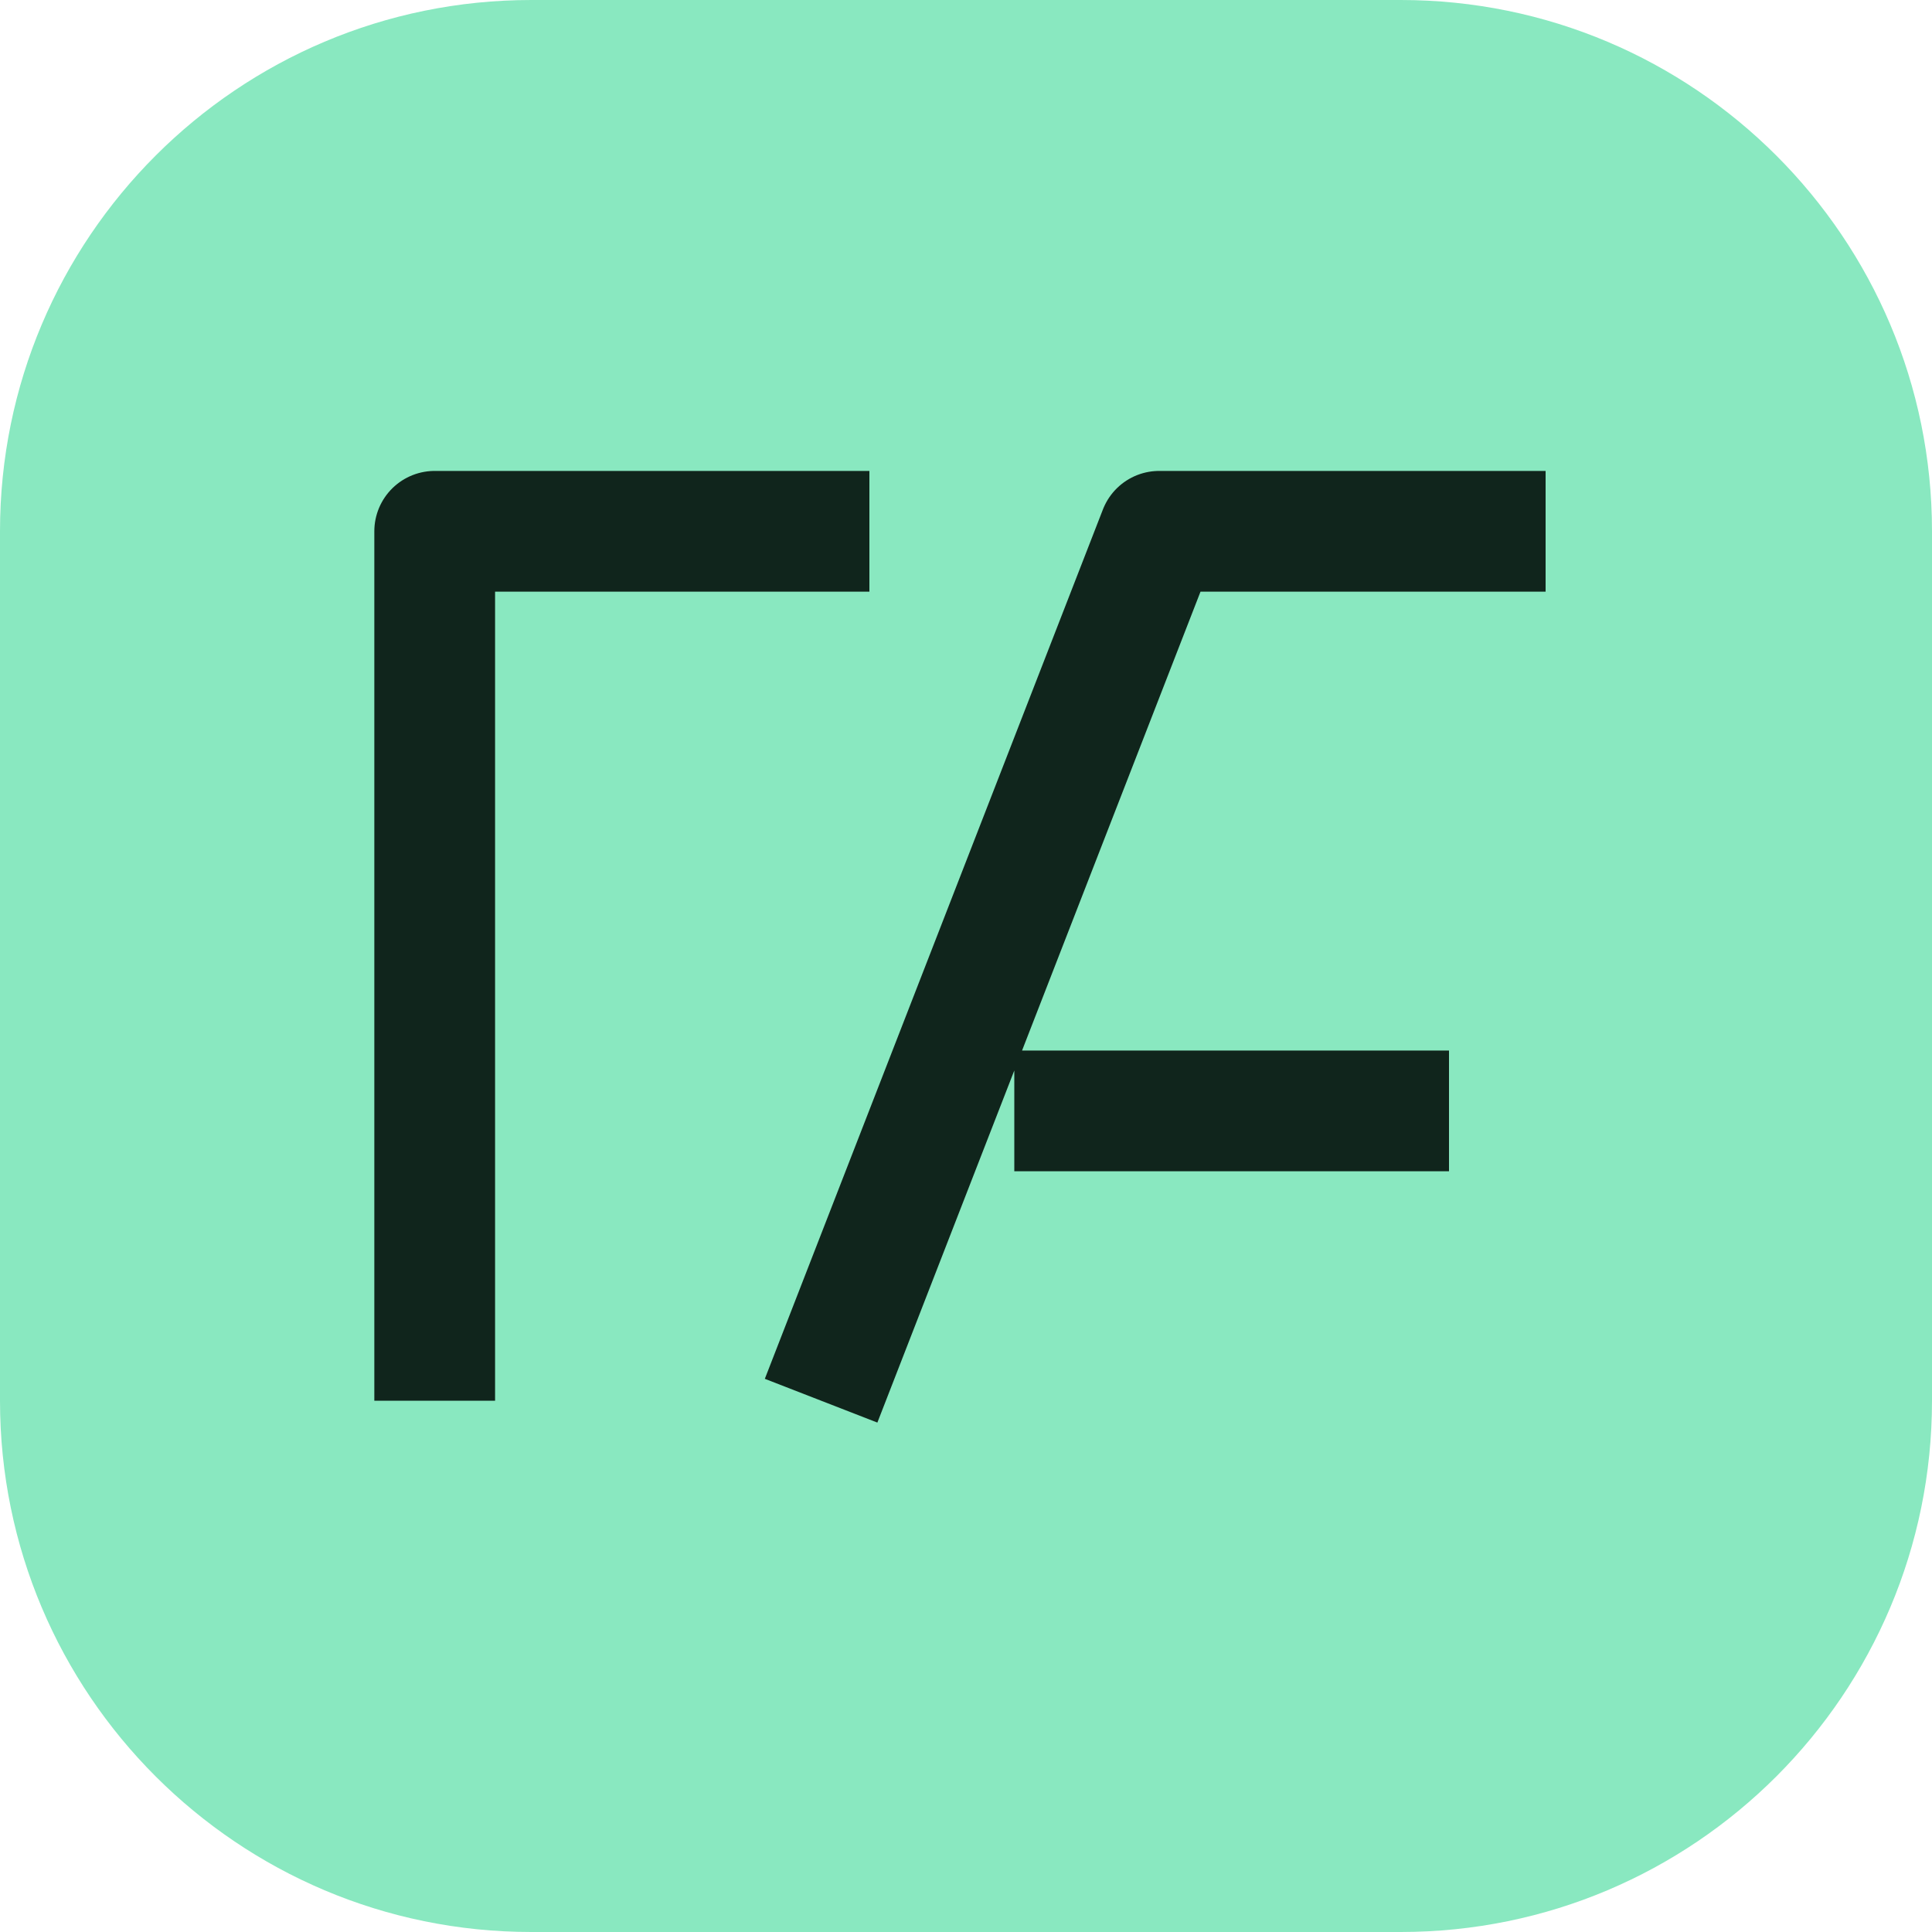
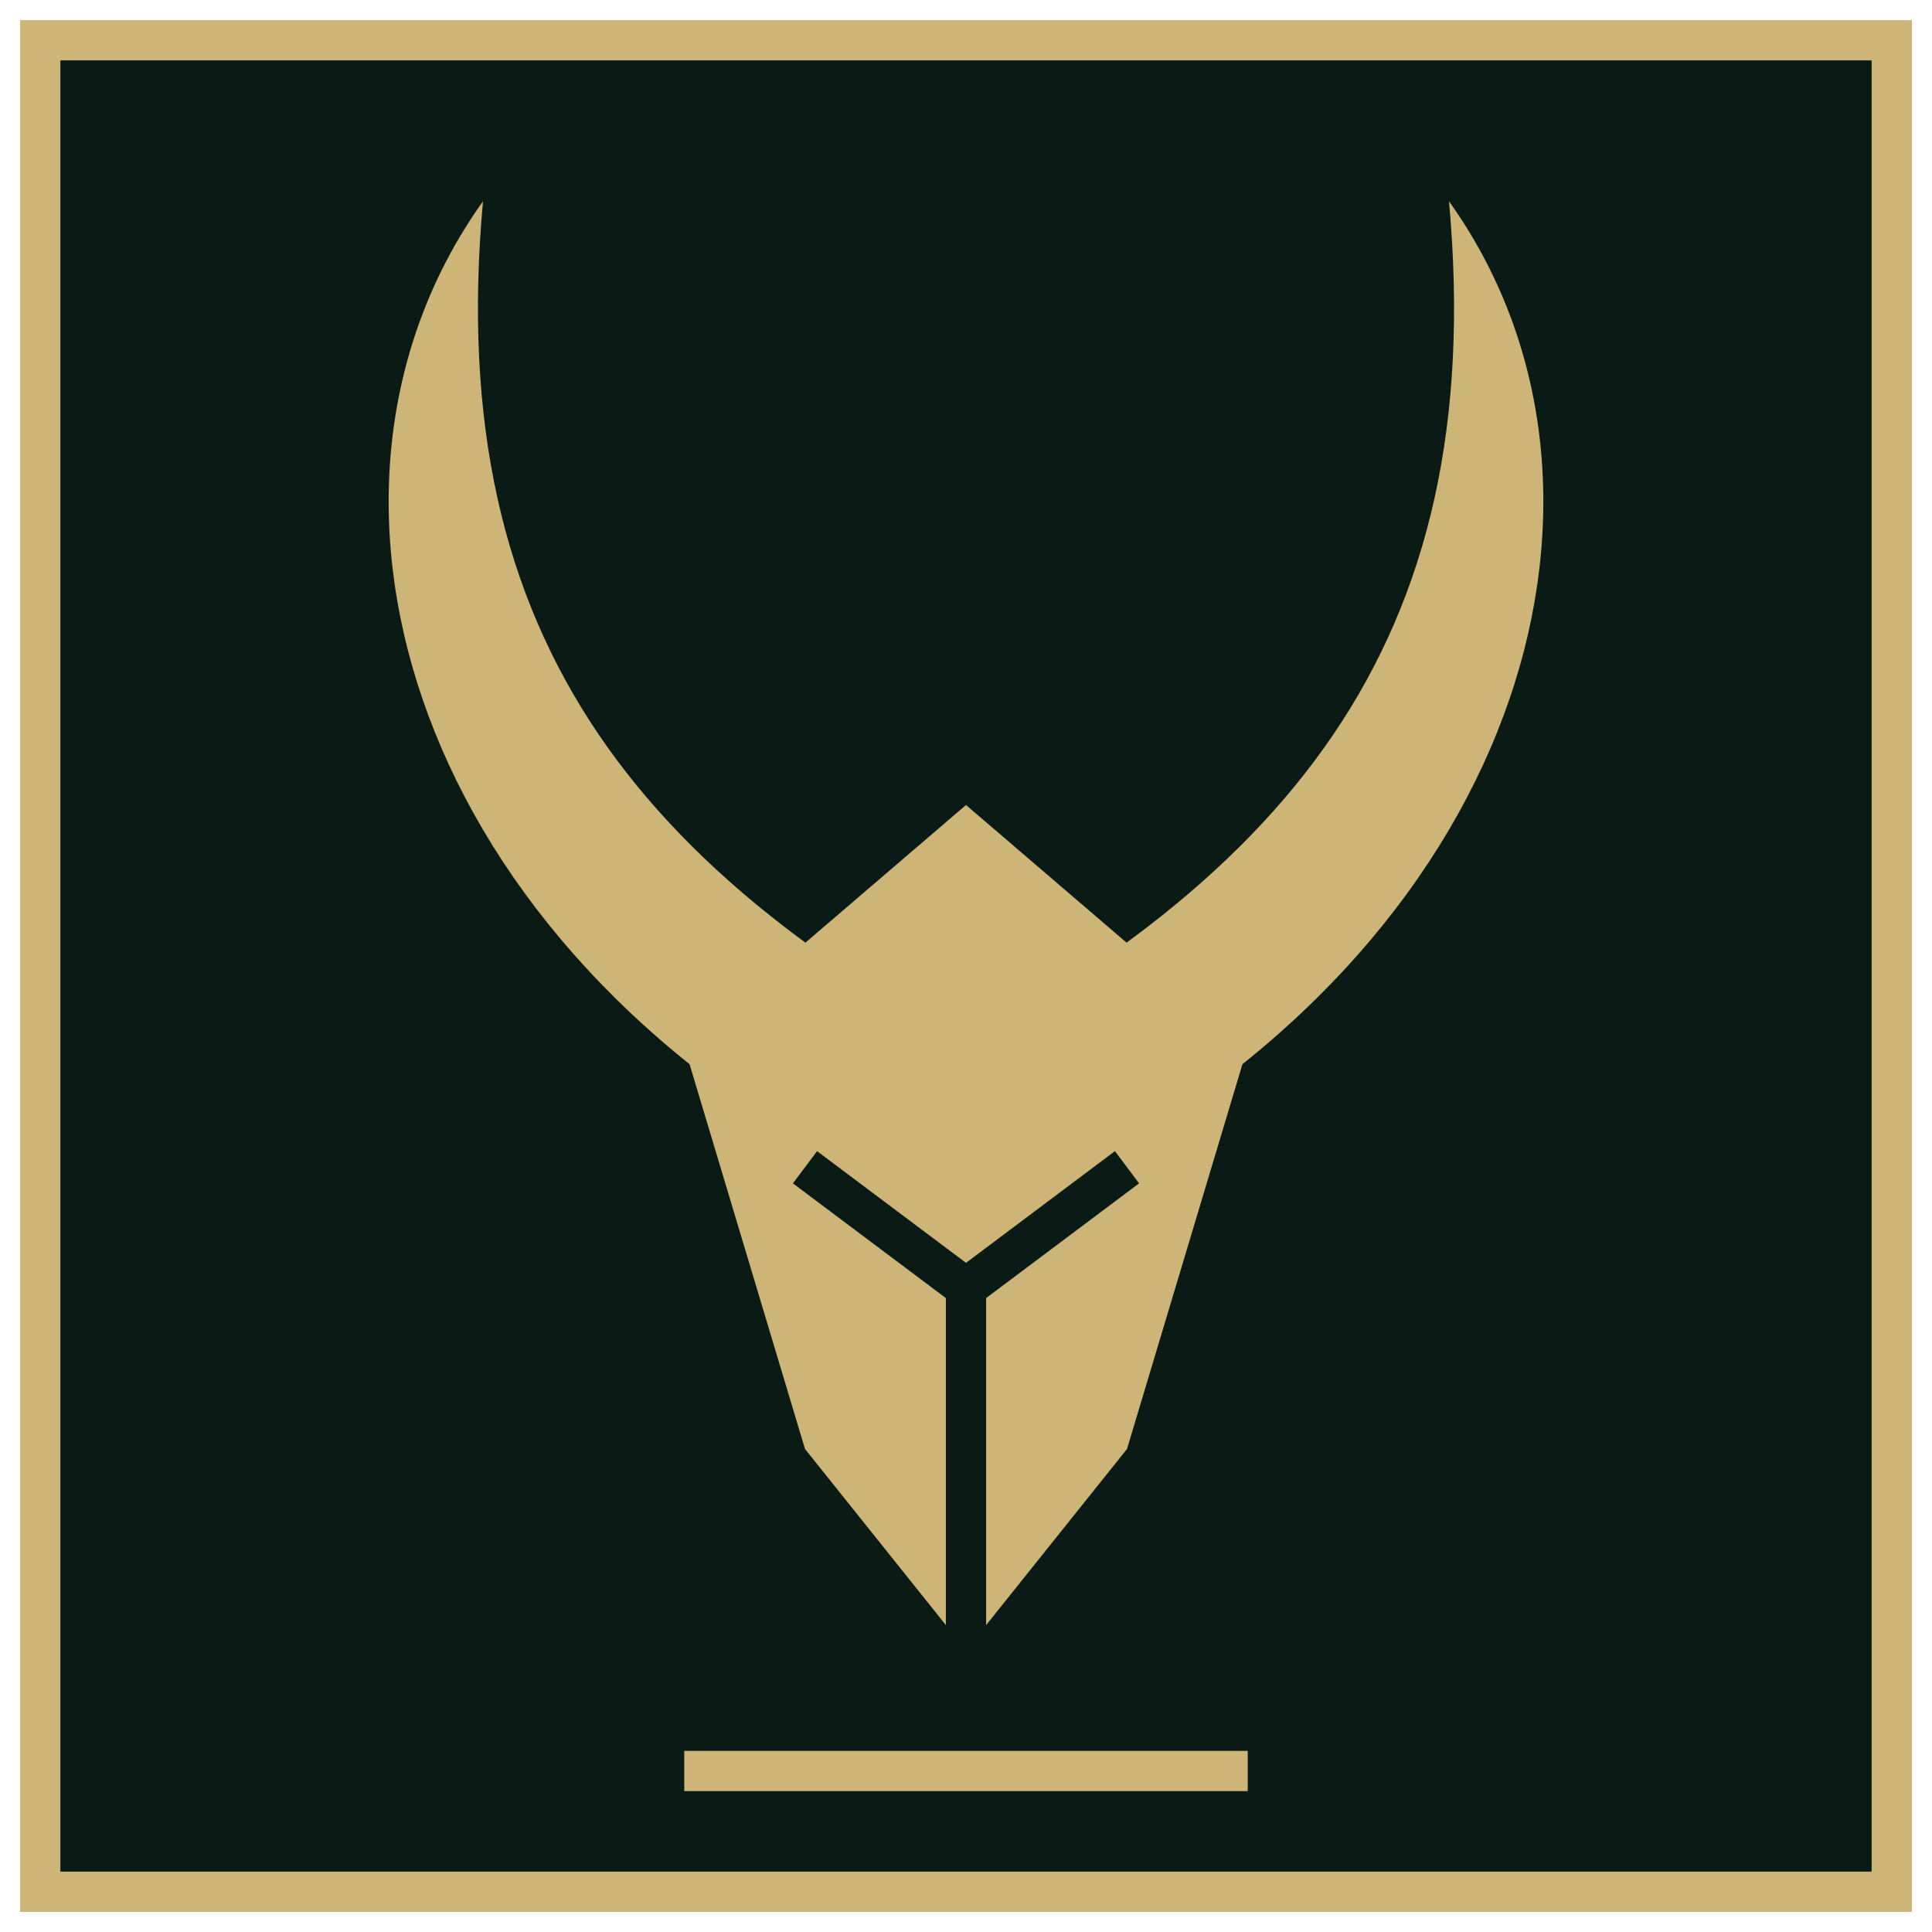
- <svg xmlns="http://www.w3.org/2000/svg" viewBox="0 0 40 40">
-   <rect width="40" height="40" rx="11" fill="#89e8c0" />
-   <path d="M9 29V11h9M17 29l7-18h8M21 23h9" fill="none" stroke="#10251c" stroke-width="2.5" stroke-linejoin="round" />
+ <svg xmlns="http://www.w3.org/2000/svg" viewBox="0 0 48 48">
+   <rect x="1" y="1" width="46" height="46" fill="#091b14" stroke="#cdb477" />
+   <g fill="#cdb477">
+     <path d="M21 29C10 23 7 12 12 5c-1 11 4 17 14 22l-5 2Z" />
+     <path d="M27 29C38 23 41 12 36 5c1 11-4 17-14 22l5 2Z" />
+     <path d="m17 26 7-6 7 6-3 10-4 5-4-5-3-10Z" />
+   </g>
+   <path d="m20 29 4 3 4-3M24 32v10" fill="none" stroke="#091b14" />
+   <path d="M17 44h14" stroke="#cdb477" />
</svg>
